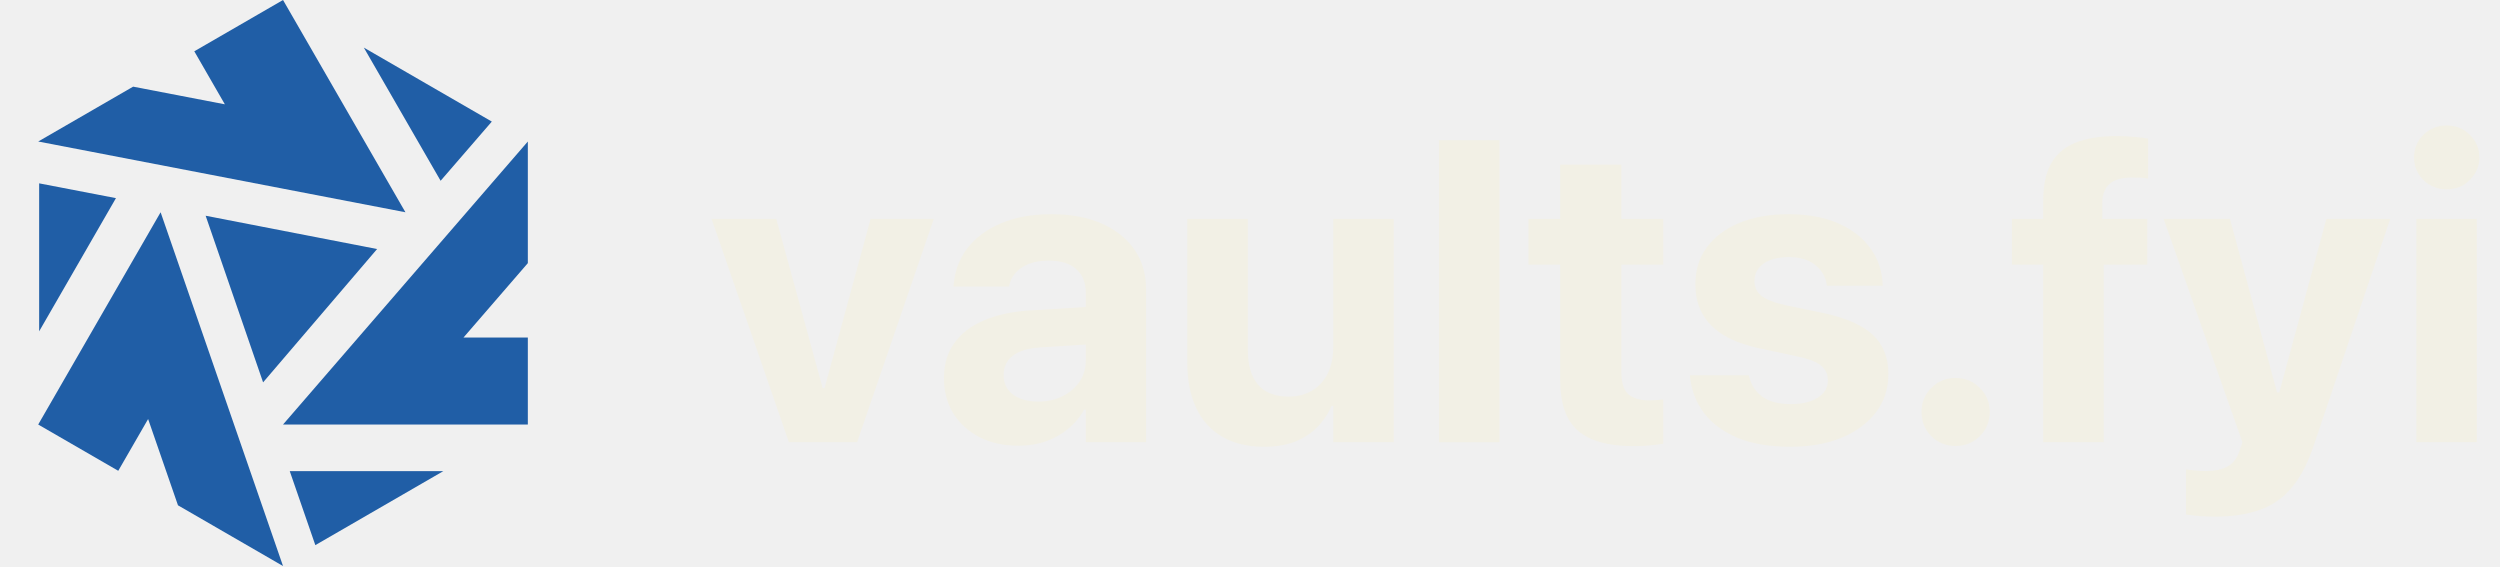
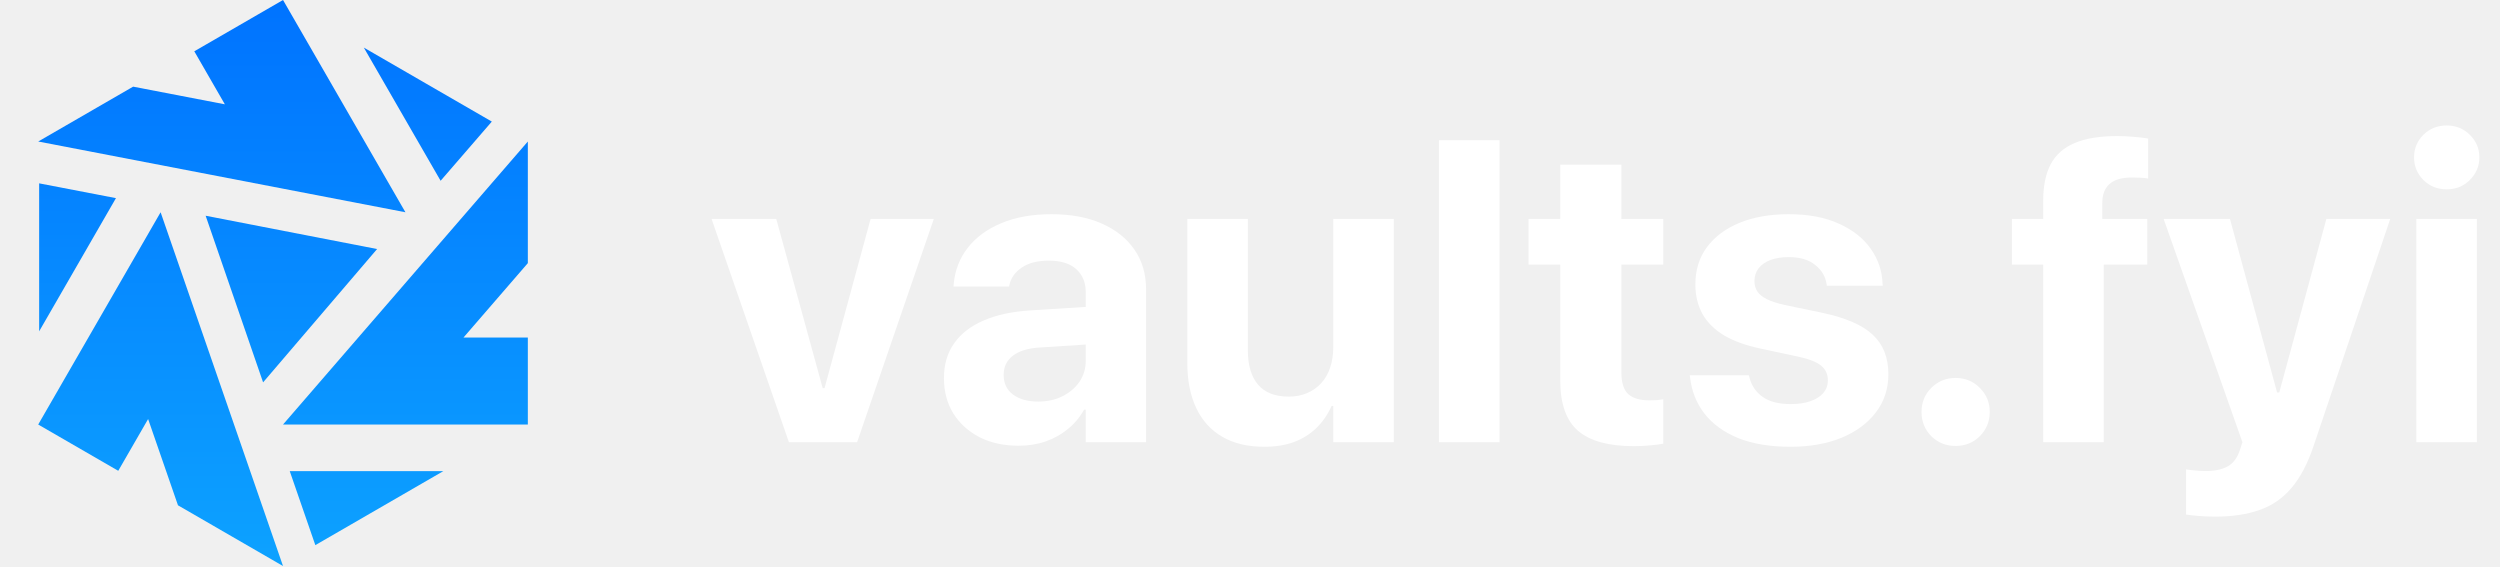
<svg xmlns="http://www.w3.org/2000/svg" width="106" height="24" viewBox="0 0 106 24" fill="none">
-   <g clip-path="url(#clip0_14_754)">
-     <path d="M13.37 23.114L12.285 19.976H18.797L13.37 23.114Z" fill="#205EA6" />
-     <path fill-rule="evenodd" clip-rule="evenodd" d="M12 18L22.38 6V11.157L19.652 14.311H22.38V18H12Z" fill="#205EA6" />
-     <path d="M1.66 7.774L4.916 8.401L1.66 14.048V7.774Z" fill="#205EA6" />
-     <path d="M5.014 19.962L1.62 18L6.81 9L12 24L7.546 21.425L6.28 17.767L5.014 19.962Z" fill="#205EA6" />
-     <path d="M20.853 5.155L18.682 7.665L15.426 2.018L20.853 5.155Z" fill="#205EA6" />
-     <path d="M17.19 9L1.62 6L5.645 3.674L9.534 4.423L8.238 2.175L12 0L17.19 9Z" fill="#205EA6" />
-     <path d="M11.155 16.212L8.719 9.147L15.989 10.559L11.155 16.212Z" fill="#205EA6" />
+   <defs>
+     <linearGradient id="symbolGradient" x1="0" y1="0" x2="0" y2="24" gradientUnits="userSpaceOnUse">
+       <stop offset="0%" stop-color="#0073FF" />
+       <stop offset="100%" stop-color="#0DA2FF" />
+     </linearGradient>
+   </defs>
+   <g clip-path="url(#clip0_darkbg)">
+     <path d="M13.37 23.114L12.285 19.976H18.797L13.37 23.114Z" fill="url(#symbolGradient)" />
+     <path fill-rule="evenodd" clip-rule="evenodd" d="M12 18L22.38 6V11.157L19.652 14.311H22.38V18H12Z" fill="url(#symbolGradient)" />
+     <path d="M1.66 7.774L4.916 8.401L1.66 14.048V7.774Z" fill="url(#symbolGradient)" />
+     <path d="M5.014 19.962L1.62 18L6.81 9L12 24L7.546 21.425L6.28 17.767L5.014 19.962Z" fill="url(#symbolGradient)" />
+     <path d="M20.853 5.155L18.682 7.665L15.426 2.018L20.853 5.155Z" fill="url(#symbolGradient)" />
+     <path d="M17.19 9L1.62 6L5.645 3.674L9.534 4.423L8.238 2.175L12 0L17.19 9Z" fill="url(#symbolGradient)" />
+     <path d="M11.155 16.212L8.719 9.147L15.989 10.559L11.155 16.212Z" fill="url(#symbolGradient)" />
  </g>
-   <path d="M102.453 18.75V9.284H105.019V18.75H102.453ZM103.736 8.027C103.349 8.027 103.021 7.896 102.751 7.632C102.488 7.362 102.356 7.043 102.356 6.674C102.356 6.299 102.488 5.98 102.751 5.716C103.021 5.452 103.349 5.32 103.736 5.32C104.128 5.32 104.457 5.452 104.72 5.716C104.99 5.98 105.125 6.299 105.125 6.674C105.125 7.043 104.99 7.362 104.72 7.632C104.457 7.896 104.128 8.027 103.736 8.027Z" fill="#F2F0E5" />
-   <path d="M93.927 21.905C93.699 21.905 93.473 21.896 93.251 21.879C93.028 21.861 92.84 21.841 92.688 21.817V19.901C92.782 19.919 92.899 19.934 93.04 19.945C93.18 19.963 93.338 19.972 93.514 19.972C93.913 19.972 94.229 19.904 94.463 19.77C94.698 19.635 94.868 19.403 94.973 19.075L95.079 18.75L91.739 9.284H94.551L96.713 17.247L96.335 16.641H96.863L96.476 17.247L98.638 9.284H101.345L98.102 18.891C97.85 19.646 97.537 20.244 97.162 20.684C96.787 21.129 96.332 21.442 95.799 21.624C95.272 21.811 94.648 21.905 93.927 21.905Z" fill="#F2F0E5" />
-   <path d="M86.632 18.75V11.218H85.305V9.284H86.632V8.502C86.632 7.881 86.738 7.368 86.949 6.964C87.165 6.56 87.502 6.261 87.96 6.067C88.422 5.868 89.029 5.769 89.779 5.769C90.019 5.769 90.256 5.78 90.491 5.804C90.725 5.821 90.921 5.845 91.08 5.874V7.57C90.992 7.553 90.886 7.541 90.763 7.535C90.646 7.529 90.523 7.526 90.394 7.526C89.96 7.526 89.641 7.62 89.436 7.808C89.237 7.989 89.137 8.256 89.137 8.607V9.284H91.044V11.218H89.199V18.75H86.632Z" fill="#F2F0E5" />
-   <path d="M82.915 18.908C82.51 18.908 82.168 18.77 81.886 18.495C81.611 18.214 81.473 17.871 81.473 17.467C81.473 17.062 81.611 16.723 81.886 16.447C82.168 16.166 82.51 16.025 82.915 16.025C83.325 16.025 83.668 16.166 83.943 16.447C84.224 16.723 84.365 17.062 84.365 17.467C84.365 17.871 84.224 18.214 83.943 18.495C83.668 18.77 83.325 18.908 82.915 18.908Z" fill="#F2F0E5" />
-   <path d="M75.918 18.943C75.051 18.943 74.31 18.82 73.695 18.574C73.085 18.322 72.608 17.974 72.262 17.528C71.922 17.083 71.72 16.567 71.656 15.981L71.647 15.911H74.152L74.169 15.981C74.257 16.339 74.445 16.62 74.732 16.825C75.019 17.03 75.418 17.133 75.927 17.133C76.255 17.133 76.534 17.092 76.762 17.01C76.997 16.928 77.178 16.813 77.307 16.667C77.436 16.515 77.501 16.336 77.501 16.131V16.122C77.501 15.87 77.407 15.665 77.219 15.507C77.032 15.349 76.704 15.22 76.235 15.12L74.635 14.777C74.026 14.648 73.516 14.464 73.106 14.224C72.696 13.977 72.388 13.673 72.183 13.309C71.984 12.946 71.884 12.53 71.884 12.062V12.053C71.884 11.449 72.045 10.928 72.368 10.488C72.696 10.043 73.156 9.697 73.748 9.451C74.345 9.205 75.043 9.082 75.839 9.082C76.677 9.082 77.389 9.217 77.975 9.486C78.561 9.75 79.009 10.104 79.32 10.55C79.636 10.995 79.803 11.49 79.821 12.035L79.83 12.114H77.457L77.448 12.053C77.401 11.725 77.24 11.452 76.964 11.235C76.695 11.013 76.32 10.901 75.839 10.901C75.546 10.901 75.289 10.942 75.066 11.024C74.849 11.106 74.682 11.224 74.565 11.376C74.448 11.528 74.389 11.707 74.389 11.912V11.921C74.389 12.085 74.43 12.231 74.512 12.36C74.594 12.483 74.729 12.592 74.916 12.685C75.104 12.779 75.356 12.861 75.672 12.932L77.281 13.266C78.265 13.476 78.974 13.787 79.408 14.197C79.847 14.607 80.067 15.161 80.067 15.858V15.867C80.067 16.488 79.888 17.03 79.531 17.493C79.179 17.95 78.693 18.308 78.072 18.565C77.451 18.817 76.733 18.943 75.918 18.943Z" fill="#F2F0E5" />
-   <path d="M69.274 18.917C68.202 18.917 67.414 18.7 66.91 18.267C66.406 17.833 66.154 17.118 66.154 16.122V11.218H64.809V9.284H66.154V6.982H68.747V9.284H70.522V11.218H68.747V15.788C68.747 16.222 68.843 16.529 69.037 16.711C69.236 16.887 69.535 16.975 69.933 16.975C70.056 16.975 70.162 16.972 70.249 16.966C70.343 16.954 70.434 16.942 70.522 16.931V18.812C70.376 18.841 70.197 18.864 69.986 18.882C69.775 18.905 69.538 18.917 69.274 18.917Z" fill="#F2F0E5" />
-   <path d="M61.012 18.75V5.944H63.579V18.75H61.012Z" fill="#F2F0E5" />
-   <path d="M53.603 18.943C52.906 18.943 52.314 18.803 51.828 18.521C51.341 18.24 50.972 17.833 50.72 17.3C50.468 16.767 50.342 16.131 50.342 15.393V9.284H52.909V14.857C52.909 15.483 53.052 15.967 53.339 16.307C53.627 16.646 54.06 16.816 54.64 16.816C54.933 16.816 55.194 16.767 55.422 16.667C55.657 16.567 55.856 16.427 56.02 16.245C56.19 16.058 56.316 15.838 56.398 15.586C56.486 15.328 56.53 15.041 56.53 14.725V9.284H59.096V18.75H56.53V17.212H56.459C56.301 17.569 56.087 17.88 55.818 18.144C55.554 18.401 55.238 18.601 54.869 18.741C54.499 18.876 54.078 18.943 53.603 18.943Z" fill="#F2F0E5" />
-   <path d="M43.188 18.899C42.561 18.899 42.01 18.779 41.536 18.539C41.061 18.293 40.689 17.956 40.419 17.528C40.156 17.095 40.024 16.6 40.024 16.043V16.025C40.024 15.451 40.167 14.962 40.455 14.558C40.742 14.147 41.158 13.825 41.703 13.591C42.253 13.351 42.921 13.207 43.706 13.16L47.363 12.932V14.522L44.093 14.733C43.589 14.763 43.206 14.88 42.942 15.085C42.684 15.284 42.555 15.554 42.555 15.893V15.902C42.555 16.254 42.687 16.529 42.951 16.729C43.22 16.928 43.578 17.027 44.023 17.027C44.41 17.027 44.752 16.951 45.051 16.799C45.356 16.646 45.596 16.441 45.772 16.184C45.948 15.92 46.036 15.624 46.036 15.296V12.396C46.036 11.979 45.901 11.651 45.631 11.411C45.368 11.171 44.981 11.051 44.471 11.051C43.997 11.051 43.616 11.147 43.329 11.341C43.047 11.528 42.872 11.771 42.801 12.07L42.784 12.149H40.428L40.437 12.044C40.49 11.464 40.686 10.954 41.026 10.515C41.372 10.069 41.843 9.721 42.441 9.469C43.044 9.211 43.759 9.082 44.585 9.082C45.406 9.082 46.115 9.214 46.712 9.478C47.31 9.741 47.773 10.11 48.101 10.585C48.429 11.059 48.593 11.619 48.593 12.264V18.75H46.036V17.37H45.965C45.79 17.686 45.561 17.959 45.28 18.188C45.004 18.416 44.691 18.592 44.339 18.715C43.988 18.838 43.604 18.899 43.188 18.899Z" fill="#F2F0E5" />
-   <path d="M33.45 18.75L30.171 9.284H32.914L34.882 16.456H34.961L36.913 9.284H39.593L36.341 18.75H33.45Z" fill="#F2F0E5" />
+   <path d="M102.453 18.75V9.284H105.019V18.75H102.453ZM103.736 8.027C103.349 8.027 103.021 7.896 102.751 7.632C102.488 7.362 102.356 7.043 102.356 6.674C102.356 6.299 102.488 5.98 102.751 5.716C103.021 5.452 103.349 5.32 103.736 5.32C104.128 5.32 104.457 5.452 104.72 5.716C104.99 5.98 105.125 6.299 105.125 6.674C105.125 7.043 104.99 7.362 104.72 7.632C104.457 7.896 104.128 8.027 103.736 8.027Z" fill="#FFFFFF" />
+   <path d="M93.927 21.905C93.699 21.905 93.473 21.896 93.251 21.879C93.028 21.861 92.84 21.841 92.688 21.817V19.901C92.782 19.919 92.899 19.934 93.04 19.945C93.18 19.963 93.338 19.972 93.514 19.972C93.913 19.972 94.229 19.904 94.463 19.77C94.698 19.635 94.868 19.403 94.973 19.075L95.079 18.75L91.739 9.284H94.551L96.713 17.247L96.335 16.641H96.863L96.476 17.247L98.638 9.284H101.345L98.102 18.891C97.85 19.646 97.537 20.244 97.162 20.684C96.787 21.129 96.332 21.442 95.799 21.624C95.272 21.811 94.648 21.905 93.927 21.905Z" fill="#FFFFFF" />
+   <path d="M86.632 18.75V11.218H85.305V9.284H86.632V8.502C86.632 7.881 86.738 7.368 86.949 6.964C87.165 6.56 87.502 6.261 87.96 6.067C88.422 5.868 89.029 5.769 89.779 5.769C90.019 5.769 90.256 5.78 90.491 5.804C90.725 5.821 90.921 5.845 91.08 5.874V7.57C90.992 7.553 90.886 7.541 90.763 7.535C90.646 7.529 90.523 7.526 90.394 7.526C89.96 7.526 89.641 7.62 89.436 7.808C89.237 7.989 89.137 8.256 89.137 8.607V9.284H91.044V11.218H89.199V18.75H86.632Z" fill="#FFFFFF" />
+   <path d="M82.915 18.908C82.51 18.908 82.168 18.77 81.886 18.495C81.611 18.214 81.473 17.871 81.473 17.467C81.473 17.062 81.611 16.723 81.886 16.447C82.168 16.166 82.51 16.025 82.915 16.025C83.325 16.025 83.668 16.166 83.943 16.447C84.224 16.723 84.365 17.062 84.365 17.467C84.365 17.871 84.224 18.214 83.943 18.495C83.668 18.77 83.325 18.908 82.915 18.908Z" fill="#FFFFFF" />
+   <path d="M75.918 18.943C75.051 18.943 74.31 18.82 73.695 18.574C73.085 18.322 72.608 17.974 72.262 17.528C71.922 17.083 71.72 16.567 71.656 15.981L71.647 15.911H74.152L74.169 15.981C74.257 16.339 74.445 16.62 74.732 16.825C75.019 17.03 75.418 17.133 75.927 17.133C76.255 17.133 76.534 17.092 76.762 17.01C76.997 16.928 77.178 16.813 77.307 16.667C77.436 16.515 77.501 16.336 77.501 16.131V16.122C77.501 15.87 77.407 15.665 77.219 15.507C77.032 15.349 76.704 15.22 76.235 15.12L74.635 14.777C74.026 14.648 73.516 14.464 73.106 14.224C72.696 13.977 72.388 13.673 72.183 13.309C71.984 12.946 71.884 12.53 71.884 12.062V12.053C71.884 11.449 72.045 10.928 72.368 10.488C72.696 10.043 73.156 9.697 73.748 9.451C74.345 9.205 75.043 9.082 75.839 9.082C76.677 9.082 77.389 9.217 77.975 9.486C78.561 9.75 79.009 10.104 79.32 10.55C79.636 10.995 79.803 11.49 79.821 12.035L79.83 12.114H77.457L77.448 12.053C77.401 11.725 77.24 11.452 76.964 11.235C76.695 11.013 76.32 10.901 75.839 10.901C75.546 10.901 75.289 10.942 75.066 11.024C74.849 11.106 74.682 11.224 74.565 11.376C74.448 11.528 74.389 11.707 74.389 11.912V11.921C74.389 12.085 74.43 12.231 74.512 12.36C74.594 12.483 74.729 12.592 74.916 12.685C75.104 12.779 75.356 12.861 75.672 12.932L77.281 13.266C78.265 13.476 78.974 13.787 79.408 14.197C79.847 14.607 80.067 15.161 80.067 15.858V15.867C80.067 16.488 79.888 17.03 79.531 17.493C79.179 17.95 78.693 18.308 78.072 18.565C77.451 18.817 76.733 18.943 75.918 18.943Z" fill="#FFFFFF" />
+   <path d="M69.274 18.917C68.202 18.917 67.414 18.7 66.91 18.267C66.406 17.833 66.154 17.118 66.154 16.122V11.218H64.809V9.284H66.154V6.982H68.747V9.284H70.522V11.218H68.747V15.788C68.747 16.222 68.843 16.529 69.037 16.711C69.236 16.887 69.535 16.975 69.933 16.975C70.056 16.975 70.162 16.972 70.249 16.966C70.343 16.954 70.434 16.942 70.522 16.931V18.812C70.376 18.841 70.197 18.864 69.986 18.882C69.775 18.905 69.538 18.917 69.274 18.917Z" fill="#FFFFFF" />
+   <path d="M61.012 18.75V5.944H63.579V18.75H61.012Z" fill="#FFFFFF" />
+   <path d="M53.603 18.943C52.906 18.943 52.314 18.803 51.828 18.521C51.341 18.24 50.972 17.833 50.72 17.3C50.468 16.767 50.342 16.131 50.342 15.393V9.284H52.909V14.857C52.909 15.483 53.052 15.967 53.339 16.307C53.627 16.646 54.06 16.816 54.64 16.816C54.933 16.816 55.194 16.767 55.422 16.667C55.657 16.567 55.856 16.427 56.02 16.245C56.19 16.058 56.316 15.838 56.398 15.586C56.486 15.328 56.53 15.041 56.53 14.725V9.284H59.096V18.75H56.53V17.212H56.459C56.301 17.569 56.087 17.88 55.818 18.144C55.554 18.401 55.238 18.601 54.869 18.741C54.499 18.876 54.078 18.943 53.603 18.943Z" fill="#FFFFFF" />
+   <path d="M43.188 18.899C42.561 18.899 42.01 18.779 41.536 18.539C41.061 18.293 40.689 17.956 40.419 17.528C40.156 17.095 40.024 16.6 40.024 16.043V16.025C40.024 15.451 40.167 14.962 40.455 14.558C40.742 14.147 41.158 13.825 41.703 13.591C42.253 13.351 42.921 13.207 43.706 13.16L47.363 12.932V14.522L44.093 14.733C43.589 14.763 43.206 14.88 42.942 15.085C42.684 15.284 42.555 15.554 42.555 15.893V15.902C42.555 16.254 42.687 16.529 42.951 16.729C43.22 16.928 43.578 17.027 44.023 17.027C44.41 17.027 44.752 16.951 45.051 16.799C45.356 16.646 45.596 16.441 45.772 16.184C45.948 15.92 46.036 15.624 46.036 15.296V12.396C46.036 11.979 45.901 11.651 45.631 11.411C45.368 11.171 44.981 11.051 44.471 11.051C43.997 11.051 43.616 11.147 43.329 11.341C43.047 11.528 42.872 11.771 42.801 12.07L42.784 12.149H40.428L40.437 12.044C40.49 11.464 40.686 10.954 41.026 10.515C41.372 10.069 41.843 9.721 42.441 9.469C43.044 9.211 43.759 9.082 44.585 9.082C45.406 9.082 46.115 9.214 46.712 9.478C47.31 9.741 47.773 10.11 48.101 10.585C48.429 11.059 48.593 11.619 48.593 12.264V18.75H46.036V17.37H45.965C45.79 17.686 45.561 17.959 45.28 18.188C45.004 18.416 44.691 18.592 44.339 18.715C43.988 18.838 43.604 18.899 43.188 18.899Z" fill="#FFFFFF" />
+   <path d="M33.45 18.75L30.171 9.284H32.914L34.882 16.456H34.961L36.913 9.284H39.593L36.341 18.75H33.45Z" fill="#FFFFFF" />
  <defs>
-     <clipPath id="clip0_14_754">
+     <clipPath id="clip0_darkbg">
      <rect width="24" height="24" fill="white" />
    </clipPath>
  </defs>
</svg>
